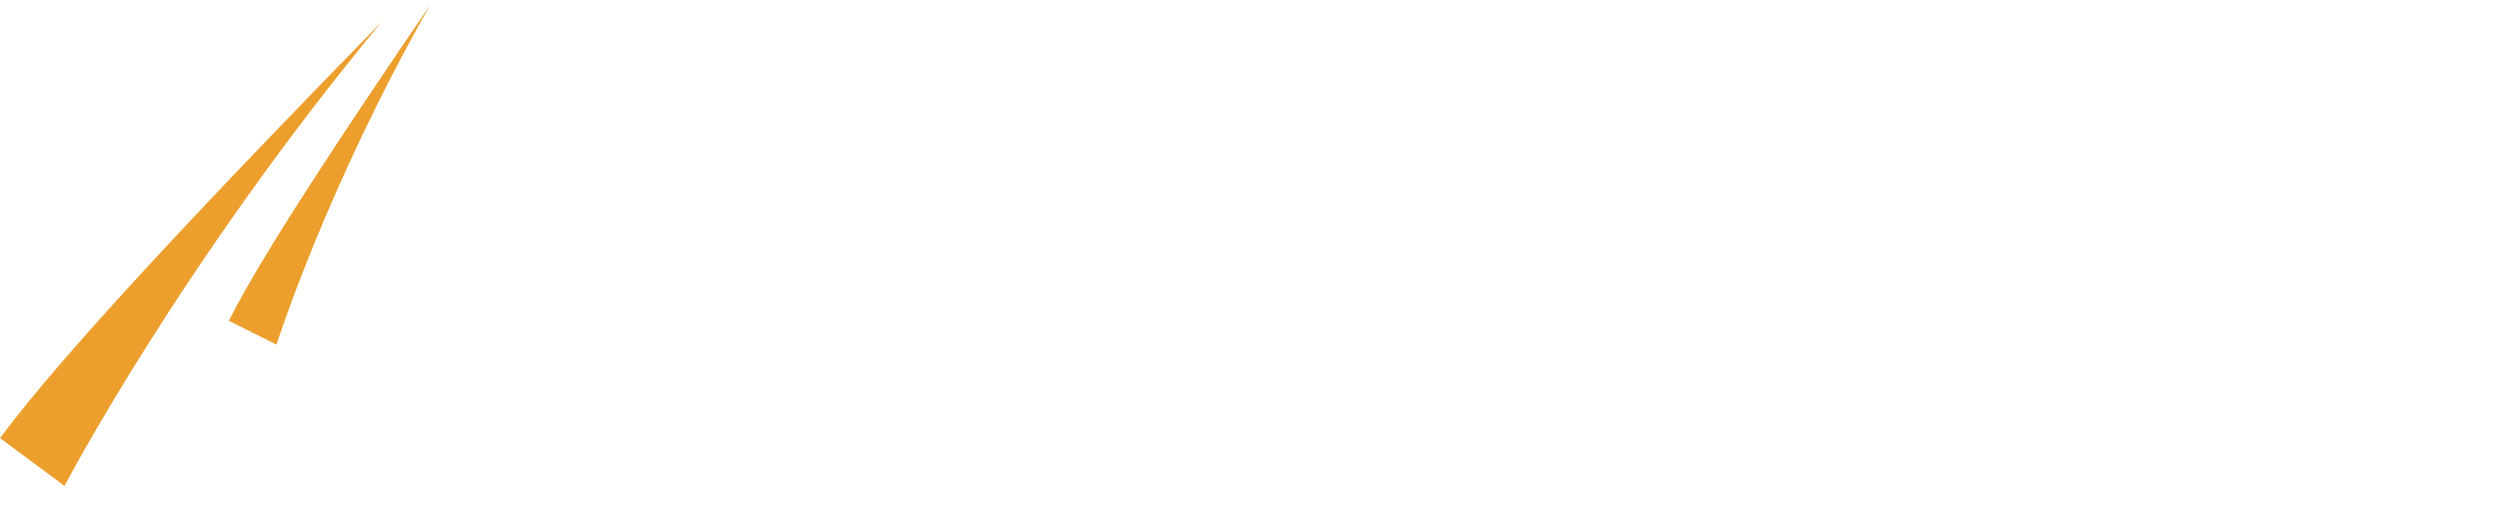
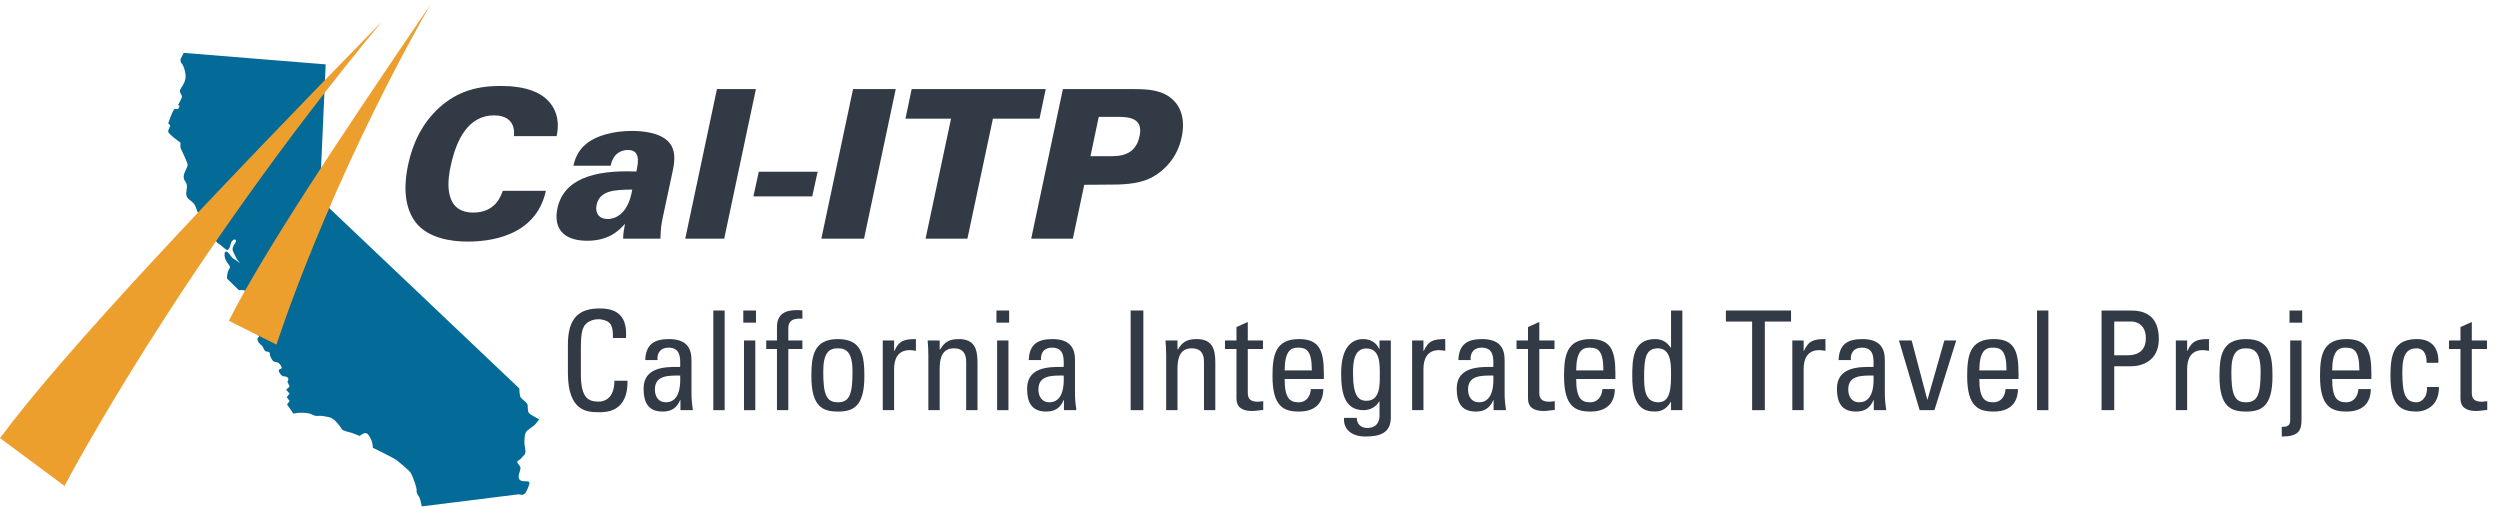
<svg xmlns="http://www.w3.org/2000/svg" width="548" height="111" viewBox="0 0 548 111" fill="none">
-   <path fill-rule="evenodd" clip-rule="evenodd" d="M40.28 11.592L71.391 14.11L70.066 43.613L113.833 85.145C113.833 85.145 113.833 86.754 114.181 87.17C114.532 87.587 115.372 88.147 115.576 88.563C115.791 88.979 115.576 90.104 115.924 90.521C116.275 90.937 118.19 91.913 118.19 91.913C118.19 91.913 117.534 92.824 117.183 93.172C116.835 93.523 115.508 94.219 115.228 94.847C114.948 95.478 114.88 97.085 115.014 97.715C115.15 98.344 115.296 99.322 115.014 99.602C114.734 99.885 114.171 100.581 113.891 100.793C113.611 101.008 113.331 101.008 113.397 101.356C113.465 101.704 114.095 102.12 114.095 102.615C114.095 103.109 113.679 103.805 113.679 104.433C113.679 105.064 114.027 105.412 114.655 105.48C115.286 105.548 116.197 105.344 116.05 105.975C115.914 106.603 115.354 108.076 114.86 108.346C114.365 108.626 113.737 108.346 113.737 108.346L92.443 111C92.443 111 92.163 109.335 91.815 108.841C91.464 108.346 91.252 107.93 91.32 107.446C91.388 106.951 90.556 104.648 90.129 103.815C89.703 102.983 87.475 101.366 87.049 100.947C86.633 100.531 81.734 98.152 81.734 98.152C81.734 98.152 81.666 97.105 81.454 96.611C81.239 96.116 80.755 94.935 80.127 94.935C79.496 94.935 78.868 95.566 78.868 95.566C78.868 95.566 77.473 95.004 77.047 94.867C76.62 94.734 75.16 94.451 74.945 94.103C74.733 93.755 73.474 91.731 72.147 91.449C70.82 91.169 70.19 91.101 69.698 91.169C69.203 91.237 68.719 91.033 68.156 90.753C67.596 90.473 65.707 90.405 65.011 90.538C64.314 90.674 64.314 90.674 64.314 90.674L62.919 88.651L63.482 87.887L62.851 87.044L63.482 86.28L62.718 85.437L63.482 84.739L62.987 83.616C62.987 83.616 63.267 83.336 63.199 82.985C63.131 82.637 62.435 82.425 62.155 82.493C61.875 82.559 61.176 81.794 61.108 81.3C61.04 80.808 61.671 80.952 61.739 80.672C61.807 80.392 61.244 79.549 60.76 79.413C60.265 79.277 59.995 79.549 59.433 78.502C58.873 77.458 59.365 77.178 58.737 77.11C58.106 77.042 58.04 76.974 57.69 76.199C57.342 75.435 56.779 75.503 56.499 74.66C56.219 73.818 57.062 73.961 56.713 73.613C56.363 73.265 55.24 72.142 54.824 71.792C54.408 71.444 53.353 70.253 53.353 70.253L53.139 67.039C53.139 67.039 53.633 67.319 54.049 66.757C54.466 66.197 54.466 66.197 54.466 66.197C54.466 66.197 55.028 65.982 54.814 65.43C54.602 64.88 53.971 64.385 53.971 64.385C53.971 64.385 54.186 64.171 53.903 63.823C53.623 63.474 52.364 63.611 52.364 63.611L49.846 61.151C49.846 61.151 49.632 61.161 49.846 60.008C50.058 58.855 50.611 58.712 50.341 58.295C50.069 57.879 49.43 57.17 49.294 56.474C49.158 55.778 49.158 55.079 49.642 55.147C50.137 55.215 50.689 56.474 51.249 56.754C51.812 57.036 51.668 57.036 52.374 57.521C53.071 58.013 52.16 57.385 51.675 56.328C51.184 55.283 50.833 54.857 51.047 54.226C51.259 53.598 51.542 53.383 51.675 53.035C51.812 52.687 51.61 52.271 51.115 52.619C50.621 52.967 50.621 53.318 50.485 53.81C50.351 54.304 50.137 54.789 49.788 54.789C49.44 54.789 48.462 53.666 47.967 53.462C47.473 53.25 47.124 52.339 46.708 52.339C46.292 52.339 45.798 52.203 45.798 52.203L46.565 50.876C46.565 50.876 46.07 49.965 45.798 49.685C45.517 49.405 45.169 49.191 45.101 48.563C45.033 47.932 45.033 47.584 45.033 47.584C45.033 47.584 43.641 47.236 43.282 46.393C42.924 45.55 42.934 45.134 42.372 44.506C41.809 43.875 41.181 43.742 40.898 42.967C40.618 42.2 41.181 41.01 40.898 40.313C40.618 39.614 40.202 39.471 40.27 38.56C40.338 37.649 41.249 36.605 41.113 35.974C40.977 35.346 39.64 32.614 39.574 32.412C39.506 32.208 39.574 31.287 39.574 31.287C39.574 31.287 36.862 29.352 36.862 28.858C36.862 28.363 37.142 28.093 37.278 27.733C37.414 27.384 36.862 27.036 36.862 27.036C36.862 27.036 37.841 24.238 38.189 23.959C38.537 23.678 38.953 24.17 39.165 23.678C39.38 23.184 39.38 23.184 39.38 23.184L39.032 23.048C39.032 23.048 39.728 21.721 39.872 21.294C40.018 20.868 39.243 20.318 39.455 19.756C39.67 19.193 40.434 18.429 40.646 17.238C40.861 16.047 40.154 14.158 39.804 13.878C39.455 13.598 39.592 12.899 39.592 12.899L40.28 11.592Z" fill="#FFFFFE" />
+   <path fill-rule="evenodd" clip-rule="evenodd" d="M40.28 11.592L71.391 14.11L70.066 43.613L113.833 85.145C113.833 85.145 113.833 86.754 114.181 87.17C114.532 87.587 115.372 88.147 115.576 88.563C115.791 88.979 115.576 90.104 115.924 90.521C116.275 90.937 118.19 91.913 118.19 91.913C118.19 91.913 117.534 92.824 117.183 93.172C116.835 93.523 115.508 94.219 115.228 94.847C114.948 95.478 114.88 97.085 115.014 97.715C115.15 98.344 115.296 99.322 115.014 99.602C114.734 99.885 114.171 100.581 113.891 100.793C113.611 101.008 113.331 101.008 113.397 101.356C113.465 101.704 114.095 102.12 114.095 102.615C114.095 103.109 113.679 103.805 113.679 104.433C113.679 105.064 114.027 105.412 114.655 105.48C115.286 105.548 116.197 105.344 116.05 105.975C115.914 106.603 115.354 108.076 114.86 108.346C114.365 108.626 113.737 108.346 113.737 108.346L92.443 111C92.443 111 92.163 109.335 91.815 108.841C91.464 108.346 91.252 107.93 91.32 107.446C91.388 106.951 90.556 104.648 90.129 103.815C89.703 102.983 87.475 101.366 87.049 100.947C86.633 100.531 81.734 98.152 81.734 98.152C81.734 98.152 81.666 97.105 81.454 96.611C81.239 96.116 80.755 94.935 80.127 94.935C79.496 94.935 78.868 95.566 78.868 95.566C78.868 95.566 77.473 95.004 77.047 94.867C76.62 94.734 75.16 94.451 74.945 94.103C74.733 93.755 73.474 91.731 72.147 91.449C70.82 91.169 70.19 91.101 69.698 91.169C69.203 91.237 68.719 91.033 68.156 90.753C67.596 90.473 65.707 90.405 65.011 90.538C64.314 90.674 64.314 90.674 64.314 90.674L62.919 88.651L63.482 87.887L62.851 87.044L63.482 86.28L62.718 85.437L63.482 84.739L62.987 83.616C62.987 83.616 63.267 83.336 63.199 82.985C63.131 82.637 62.435 82.425 62.155 82.493C61.875 82.559 61.176 81.794 61.108 81.3C61.04 80.808 61.671 80.952 61.739 80.672C61.807 80.392 61.244 79.549 60.76 79.413C60.265 79.277 59.995 79.549 59.433 78.502C58.873 77.458 59.365 77.178 58.737 77.11C58.106 77.042 58.04 76.974 57.69 76.199C57.342 75.435 56.779 75.503 56.499 74.66C56.219 73.818 57.062 73.961 56.713 73.613C56.363 73.265 55.24 72.142 54.824 71.792C54.408 71.444 53.353 70.253 53.353 70.253L53.139 67.039C53.139 67.039 53.633 67.319 54.049 66.757C54.466 66.197 54.466 66.197 54.466 66.197C54.466 66.197 55.028 65.982 54.814 65.43C54.602 64.88 53.971 64.385 53.971 64.385C53.971 64.385 54.186 64.171 53.903 63.823C53.623 63.474 52.364 63.611 52.364 63.611L49.846 61.151C49.846 61.151 49.632 61.161 49.846 60.008C50.058 58.855 50.611 58.712 50.341 58.295C50.069 57.879 49.43 57.17 49.294 56.474C49.158 55.778 49.158 55.079 49.642 55.147C50.137 55.215 50.689 56.474 51.249 56.754C51.812 57.036 51.668 57.036 52.374 57.521C53.071 58.013 52.16 57.385 51.675 56.328C51.184 55.283 50.833 54.857 51.047 54.226C51.259 53.598 51.542 53.383 51.675 53.035C51.812 52.687 51.61 52.271 51.115 52.619C50.621 52.967 50.621 53.318 50.485 53.81C50.351 54.304 50.137 54.789 49.788 54.789C49.44 54.789 48.462 53.666 47.967 53.462C47.473 53.25 47.124 52.339 46.708 52.339C46.292 52.339 45.798 52.203 45.798 52.203L46.565 50.876C46.565 50.876 46.07 49.965 45.798 49.685C45.517 49.405 45.169 49.191 45.101 48.563C45.033 47.932 45.033 47.584 45.033 47.584C45.033 47.584 43.641 47.236 43.282 46.393C42.924 45.55 42.934 45.134 42.372 44.506C41.809 43.875 41.181 43.742 40.898 42.967C40.618 42.2 41.181 41.01 40.898 40.313C40.618 39.614 40.202 39.471 40.27 38.56C40.338 37.649 41.249 36.605 41.113 35.974C40.977 35.346 39.64 32.614 39.574 32.412C39.506 32.208 39.574 31.287 39.574 31.287C39.574 31.287 36.862 29.352 36.862 28.858C36.862 28.363 37.142 28.093 37.278 27.733C37.414 27.384 36.862 27.036 36.862 27.036C36.862 27.036 37.841 24.238 38.189 23.959C38.537 23.678 38.953 24.17 39.165 23.678C39.38 23.184 39.38 23.184 39.38 23.184L39.032 23.048C39.032 23.048 39.728 21.721 39.872 21.294C40.018 20.868 39.243 20.318 39.455 19.756C39.67 19.193 40.434 18.429 40.646 17.238C40.861 16.047 40.154 14.158 39.804 13.878C39.455 13.598 39.592 12.899 39.592 12.899L40.28 11.592Z" fill="#046b99" />
  <path fill-rule="evenodd" clip-rule="evenodd" d="M83.692 4.75C47.48 41.796 14.339 76.716 0 96.027C11.567 104.627 14.14 106.522 14.14 106.522C14.14 106.522 39.4 58.161 83.692 4.75Z" fill="#ED9F2E" />
  <path fill-rule="evenodd" clip-rule="evenodd" d="M94.325 1.062C74.935 29.43 57.309 56.057 50.169 70.318C58.714 74.604 60.614 75.545 60.614 75.545C60.614 75.545 71.544 41.047 94.325 1.062Z" fill="#ED9F2E" />
-   <path fill-rule="evenodd" clip-rule="evenodd" d="M112.66 29.834C112.978 26.519 110.889 25.29 108.301 25.29C102.804 25.29 100.079 30.333 98.808 36.33C98.351 38.328 96.671 46.595 103.712 46.595C108.528 46.595 109.754 43.096 110.208 41.824H119.655C117.43 52.092 106.802 52.955 102.531 52.955C99.353 52.955 93.856 52.41 90.995 48.593C88.222 44.778 88.724 39.554 89.451 36.146C90.404 31.65 92.403 27.155 96.217 23.656C100.397 19.841 104.938 18.842 109.708 18.842C115.024 18.842 118.793 20.114 120.793 22.838C122.837 25.654 122.246 28.608 122.017 29.834H112.66Z" fill="#FFFFFE" />
-   <path fill-rule="evenodd" clip-rule="evenodd" d="M130.773 44.915C130.41 46.595 131.182 48.002 133.228 48.002C134.136 48.002 135.816 47.639 137.042 45.823C138.041 44.37 138.45 42.505 138.586 41.554C134.953 41.6 131.457 41.643 130.773 44.915ZM136.588 52.319C136.588 51.499 136.724 50.5 136.997 49.047C135.634 50.593 133.407 52.773 128.73 52.773C123.144 52.773 121.326 49.728 122.188 45.687C123.505 39.463 129.774 37.193 139.494 37.601C140.039 35.147 140.221 32.879 137.632 32.879C136.043 32.879 134.363 33.739 133.863 36.33H125.685C125.96 35.285 126.368 33.33 128.457 31.559C130.637 29.743 134.406 28.698 138.541 28.698C140.587 28.698 144.855 28.971 146.762 31.332C147.943 32.74 148.034 34.877 147.489 37.329L145.218 47.957C144.9 49.594 144.855 50.046 144.764 52.319H136.588Z" fill="#FFFFFE" />
-   <path fill-rule="evenodd" clip-rule="evenodd" d="M157.156 19.523H165.695L158.745 52.319H150.206L157.156 19.523Z" fill="#FFFFFE" />
-   <path fill-rule="evenodd" clip-rule="evenodd" d="M179.225 37.646L178.044 43.052H165.145L166.326 37.646H179.225Z" fill="#FFFFFE" />
-   <path fill-rule="evenodd" clip-rule="evenodd" d="M186.99 19.523H196.346L189.396 52.319H180.039L186.99 19.523Z" fill="#FFFFFE" />
-   <path fill-rule="evenodd" clip-rule="evenodd" d="M208.468 26.017H198.476L199.838 19.523H229.225L227.863 26.017H217.646L212.058 52.319H202.883L208.468 26.017Z" fill="#FFFFFE" />
-   <path fill-rule="evenodd" clip-rule="evenodd" d="M239.028 34.241H243.072C245.295 34.241 248.885 34.241 249.795 29.834C250.656 25.838 247.477 25.611 244.843 25.611H240.847L239.028 34.241ZM232.989 19.523H248.067C250.613 19.523 253.928 19.523 256.289 21.204C258.696 22.884 259.922 25.838 259.016 30.106C257.79 35.876 253.564 38.373 252.157 39.054C249.296 40.462 245.343 40.462 243.572 40.462L237.666 40.508L235.169 52.319H226.039L232.989 19.523Z" fill="#FFFFFE" />
-   <path fill-rule="evenodd" clip-rule="evenodd" d="M134.348 74.085C134.378 72.843 134.287 71.605 133.712 70.908C133.137 70.212 131.835 69.97 131.26 69.97C128.962 69.97 128.054 71.36 127.963 71.665C127.872 71.905 127.327 72.45 127.327 76.201V82.041C127.327 87.397 129.083 88.033 131.232 88.033C132.077 88.033 134.651 87.73 134.681 83.464H137.554C137.675 90.361 132.804 90.361 131.381 90.361C128.659 90.361 124.484 90.182 124.484 81.708V75.538C124.484 69.365 127.206 67.609 131.505 67.609C135.829 67.609 137.494 69.849 137.221 74.085H134.348Z" fill="#FFFFFE" />
-   <path fill-rule="evenodd" clip-rule="evenodd" d="M143.553 85.371C143.553 86.852 144.28 88.184 145.945 88.184C147.456 88.184 149.333 87.246 149.091 82.314C146.732 82.344 143.553 82.132 143.553 85.371ZM149.151 87.7H149.091C148.334 89.456 147.156 90.212 145.249 90.212C142.012 90.212 141.073 88.124 141.073 85.187C141.073 80.558 145.612 80.346 149.091 80.439C149.151 78.411 149.181 76.201 146.52 76.201C144.855 76.201 143.977 77.321 144.128 78.926H141.437C141.558 75.507 143.372 74.327 146.608 74.327C150.544 74.327 151.573 76.352 151.573 78.926V86.277C151.573 87.488 151.694 88.729 151.873 89.907H149.151V87.7Z" fill="#FFFFFE" />
-   <path fill-rule="evenodd" clip-rule="evenodd" d="M156.361 89.907H158.841V68.063H156.361V89.907Z" fill="#FFFFFE" />
-   <path fill-rule="evenodd" clip-rule="evenodd" d="M163.082 89.91H165.562V74.63H163.082V89.91ZM162.93 70.725H165.713V68.063H162.93V70.725Z" fill="#FFFFFE" />
-   <path fill-rule="evenodd" clip-rule="evenodd" d="M170.314 74.629V71.665C170.314 68.577 172.494 67.972 174.701 67.972C175.216 67.972 175.519 68.002 175.882 68.063V69.849C173.251 69.667 172.797 70.785 172.797 72.028V74.629H175.882V76.506H172.797V89.907H170.314V76.506H167.956V74.629H170.314Z" fill="#FFFFFE" />
-   <path fill-rule="evenodd" clip-rule="evenodd" d="M186.868 81.436C186.868 77.261 185.569 76.352 183.662 76.352C181.757 76.352 180.456 77.261 180.456 81.436C180.456 86.398 181.091 88.184 183.662 88.184C186.233 88.184 186.868 86.398 186.868 81.436ZM177.855 82.495C177.855 78.017 178.367 74.327 183.662 74.327C188.957 74.327 189.472 78.017 189.472 82.495C189.472 89.243 186.901 90.212 183.662 90.212C180.425 90.212 177.855 89.243 177.855 82.495Z" fill="#FFFFFE" />
-   <path fill-rule="evenodd" clip-rule="evenodd" d="M195.986 76.928H196.046C197.075 74.599 198.344 74.327 200.766 74.327V76.897C200.554 76.87 200.312 76.837 200.1 76.806C199.888 76.776 199.676 76.746 199.434 76.746C196.682 76.746 195.986 78.835 195.986 80.891V89.907H193.503V74.629H195.986V76.928Z" fill="#FFFFFE" />
-   <path fill-rule="evenodd" clip-rule="evenodd" d="M211.785 89.907V79.319C211.785 77.684 211.21 76.352 209.091 76.352C206.369 76.352 205.976 78.774 205.976 80.863V89.907H203.493V77.805C203.493 76.746 203.433 75.689 203.344 74.629H205.976V76.595H206.097C207.065 74.872 208.213 74.327 210.181 74.327C213.448 74.327 214.265 76.294 214.265 79.319V89.907H211.785Z" fill="#FFFFFE" />
-   <path fill-rule="evenodd" clip-rule="evenodd" d="M218.569 89.91H221.051V74.63H218.569V89.91ZM218.42 70.725H221.203V68.063H218.42V70.725Z" fill="#FFFFFE" />
-   <path fill-rule="evenodd" clip-rule="evenodd" d="M227.621 85.371C227.621 86.852 228.347 88.184 230.01 88.184C231.523 88.184 233.4 87.246 233.158 82.314C230.797 82.344 227.621 82.132 227.621 85.371ZM233.219 87.7H233.158C232.401 89.456 231.221 90.212 229.313 90.212C226.077 90.212 225.141 88.124 225.141 85.187C225.141 80.558 229.679 80.346 233.158 80.439C233.219 78.411 233.249 76.201 230.585 76.201C228.922 76.201 228.044 77.321 228.196 78.926H225.502C225.625 75.507 227.439 74.327 230.678 74.327C234.611 74.327 235.638 76.352 235.638 78.926V86.277C235.638 87.488 235.759 88.729 235.941 89.907H233.219V87.7Z" fill="#FFFFFE" />
-   <path fill-rule="evenodd" clip-rule="evenodd" d="M247.84 89.907H250.623V68.063H247.84V89.907Z" fill="#FFFFFE" />
-   <path fill-rule="evenodd" clip-rule="evenodd" d="M263.913 89.907V79.319C263.913 77.684 263.34 76.352 261.221 76.352C258.499 76.352 258.105 78.774 258.105 80.863V89.907H255.623V77.805C255.623 76.746 255.565 75.689 255.474 74.629H258.105V76.595H258.224C259.193 74.872 260.343 74.327 262.311 74.327C265.58 74.327 266.395 76.294 266.395 79.319V89.907H263.913Z" fill="#FFFFFE" />
-   <path fill-rule="evenodd" clip-rule="evenodd" d="M271.034 74.629V71.693L273.514 70.575V74.629H276.842V76.506H273.514V85.856C273.514 86.822 273.514 88.063 275.782 88.063C275.966 88.063 276.357 88.002 276.902 87.942V89.849C276.087 89.907 275.267 90.089 274.453 90.089C272.094 90.089 271.034 89.12 271.034 87.367V76.506H268.522V74.629H271.034Z" fill="#FFFFFE" />
-   <path fill-rule="evenodd" clip-rule="evenodd" d="M287.556 81.194C287.556 76.746 286.317 76.201 284.503 76.201C282.926 76.201 281.627 76.958 281.597 81.194H287.556ZM281.597 83.07C281.597 87.336 282.745 88.184 284.682 88.184C286.377 88.184 287.253 86.822 287.344 85.28H290.068C290.038 88.668 287.952 90.212 284.743 90.212C281.506 90.212 278.933 89.243 278.933 82.495C278.933 78.017 279.45 74.327 284.743 74.327C289.102 74.327 290.189 76.716 290.189 81.769V83.07H281.597Z" fill="#FFFFFE" />
-   <path fill-rule="evenodd" clip-rule="evenodd" d="M299.486 76.385C296.673 76.385 296.582 79.773 296.582 81.799C296.582 86.701 297.702 87.851 299.546 87.851C302.543 87.851 302.452 84.312 302.452 82.192C302.452 79.922 302.601 76.385 299.486 76.385ZM302.389 74.629H304.872V91.451C304.872 94.869 302.601 95.687 299.243 95.687C296.7 95.687 294.402 94.418 294.614 91.602H297.399C297.43 93.025 298.368 93.812 299.73 93.812C301.453 93.812 302.389 92.753 302.389 91.178V88.002H302.301C301.665 89.213 300.273 89.907 298.941 89.907C294.798 89.907 293.978 86.337 293.978 81.799C293.978 74.781 297.52 74.327 298.762 74.327C300.366 74.327 301.635 75.023 302.331 76.506H302.389V74.629Z" fill="#FFFFFE" />
-   <path fill-rule="evenodd" clip-rule="evenodd" d="M312.021 76.928H312.082C313.108 74.599 314.38 74.327 316.802 74.327V76.897C316.59 76.87 316.347 76.837 316.136 76.806C315.924 76.776 315.712 76.746 315.47 76.746C312.717 76.746 312.021 78.835 312.021 80.891V89.907H309.539V74.629H312.021V76.928Z" fill="#FFFFFE" />
-   <path fill-rule="evenodd" clip-rule="evenodd" d="M321.797 85.371C321.797 86.852 322.523 88.184 324.188 88.184C325.702 88.184 327.576 87.246 327.334 82.314C324.973 82.344 321.797 82.132 321.797 85.371ZM327.392 87.7H327.334C326.577 89.456 325.397 90.212 323.492 90.212C320.253 90.212 319.314 88.124 319.314 85.187C319.314 80.558 323.853 80.346 327.334 80.439C327.392 78.411 327.425 76.201 324.761 76.201C323.096 76.201 322.22 77.321 322.372 78.926H319.68C319.801 75.507 321.615 74.327 324.854 74.327C328.785 74.327 329.814 76.352 329.814 78.926V86.277C329.814 87.488 329.935 88.729 330.119 89.907H327.392V87.7Z" fill="#FFFFFE" />
-   <path fill-rule="evenodd" clip-rule="evenodd" d="M334.937 74.629V71.693L337.417 70.575V74.629H340.745V76.506H337.417V85.856C337.417 86.822 337.417 88.063 339.688 88.063C339.869 88.063 340.26 88.002 340.805 87.942V89.849C339.99 89.907 339.171 90.089 338.356 90.089C335.997 90.089 334.937 89.12 334.937 87.367V76.506H332.425V74.629H334.937Z" fill="#FFFFFE" />
-   <path fill-rule="evenodd" clip-rule="evenodd" d="M351.461 81.194C351.461 76.746 350.22 76.201 348.406 76.201C346.832 76.201 345.53 76.958 345.5 81.194H351.461ZM345.5 83.07C345.5 87.336 346.648 88.184 348.585 88.184C350.281 88.184 351.156 86.822 351.249 85.28H353.974C353.941 88.668 351.855 90.212 348.646 90.212C345.409 90.212 342.839 89.243 342.839 82.495C342.839 78.017 343.353 74.327 348.646 74.327C353.003 74.327 354.093 76.716 354.093 81.769V83.07H345.5Z" fill="#FFFFFE" />
-   <path fill-rule="evenodd" clip-rule="evenodd" d="M363.422 76.353C360.758 76.353 360.394 78.472 360.394 82.556C360.394 84.857 360.394 88.184 363.51 88.184C366.292 88.184 366.292 84.736 366.292 81.648C366.292 79.622 366.174 76.353 363.422 76.353ZM366.292 68.063H368.775V89.907H366.292V88.094H366.234C365.387 89.516 364.327 90.213 362.723 90.213C360.273 90.213 357.791 89.244 357.791 82.526C357.791 78.714 357.912 74.327 362.844 74.327C364.297 74.327 365.356 74.963 366.202 76.174H366.292V68.063Z" fill="#FFFFFE" />
-   <path fill-rule="evenodd" clip-rule="evenodd" d="M392.599 68.063V70.485H386.85V89.907H384.065V70.485H378.318V68.063H392.599Z" fill="#FFFFFE" />
-   <path fill-rule="evenodd" clip-rule="evenodd" d="M395.359 76.928H395.42C396.449 74.599 397.718 74.327 400.14 74.327V76.897C399.928 76.87 399.686 76.837 399.474 76.806C399.262 76.776 399.05 76.746 398.808 76.746C396.056 76.746 395.359 78.835 395.359 80.891V89.907H392.877V74.629H395.359V76.928Z" fill="#FFFFFE" />
-   <path fill-rule="evenodd" clip-rule="evenodd" d="M405.137 85.371C405.137 86.852 405.864 88.184 407.529 88.184C409.043 88.184 410.917 87.246 410.675 82.314C408.316 82.344 405.137 82.132 405.137 85.371ZM410.735 87.7H410.675C409.918 89.456 408.74 90.212 406.833 90.212C403.596 90.212 402.655 88.124 402.655 85.187C402.655 80.558 407.193 80.346 410.675 80.439C410.735 78.411 410.766 76.201 408.104 76.201C406.437 76.201 405.561 77.321 405.713 78.926H403.021C403.142 75.507 404.958 74.327 408.195 74.327C412.125 74.327 413.157 76.352 413.157 78.926V86.277C413.157 87.488 413.276 88.729 413.46 89.907H410.735V87.7Z" fill="#FFFFFE" />
-   <path fill-rule="evenodd" clip-rule="evenodd" d="M416.25 74.63H419.035L422.453 87.579H422.514L426.202 74.63H428.808L424.025 89.907H420.788L416.25 74.63Z" fill="#FFFFFE" />
-   <path fill-rule="evenodd" clip-rule="evenodd" d="M439.827 81.194C439.827 76.746 438.589 76.201 436.772 76.201C435.198 76.201 433.896 76.958 433.869 81.194H439.827ZM433.869 83.07C433.869 87.336 435.017 88.184 436.951 88.184C438.647 88.184 439.525 86.822 439.615 85.28H442.338C442.307 88.668 440.221 90.212 437.015 90.212C433.775 90.212 431.205 89.243 431.205 82.495C431.205 78.017 431.719 74.327 437.015 74.327C441.371 74.327 442.461 76.716 442.461 81.769V83.07H433.869Z" fill="#FFFFFE" />
-   <path fill-rule="evenodd" clip-rule="evenodd" d="M446.523 89.907H449.005V68.063H446.523V89.907Z" fill="#FFFFFE" />
-   <path fill-rule="evenodd" clip-rule="evenodd" d="M463.44 77.867H466.495C467.646 77.867 470.368 77.564 470.368 74.145C470.368 70.818 467.888 70.485 467.285 70.485H463.44V77.867ZM460.658 89.907V68.063H467.131C470.067 68.063 473.213 69.153 473.213 74.297C473.213 79.259 469.341 80.288 467.101 80.288H463.44V89.907H460.658Z" fill="#FFFFFE" />
-   <path fill-rule="evenodd" clip-rule="evenodd" d="M479.424 76.928H479.487C480.514 74.599 481.785 74.327 484.207 74.327V76.897C483.995 76.87 483.751 76.837 483.539 76.806C483.327 76.776 483.115 76.746 482.873 76.746C480.12 76.746 479.424 78.835 479.424 80.891V89.907H476.944V74.629H479.424V76.928Z" fill="#FFFFFE" />
-   <path fill-rule="evenodd" clip-rule="evenodd" d="M495.527 81.436C495.527 77.261 494.225 76.352 492.318 76.352C490.416 76.352 489.111 77.261 489.111 81.436C489.111 86.398 489.747 88.184 492.318 88.184C494.891 88.184 495.527 86.398 495.527 81.436ZM486.51 82.495C486.51 78.017 487.025 74.327 492.318 74.327C497.616 74.327 498.128 78.017 498.128 82.495C498.128 89.243 495.557 90.212 492.318 90.212C489.081 90.212 486.51 89.243 486.51 82.495Z" fill="#FFFFFE" />
-   <path fill-rule="evenodd" clip-rule="evenodd" d="M501.859 70.725H504.641V68.063H501.859V70.725ZM502.01 74.63H504.492V92.027C504.492 94.446 503.794 95.687 500.166 95.687V93.57C501.223 93.57 502.01 93.419 502.01 92.148V74.63Z" fill="#FFFFFE" />
-   <path fill-rule="evenodd" clip-rule="evenodd" d="M517.172 81.194C517.172 76.746 515.933 76.201 514.117 76.201C512.542 76.201 511.241 76.958 511.213 81.194H517.172ZM511.213 83.07C511.213 87.336 512.361 88.184 514.296 88.184C515.991 88.184 516.869 86.822 516.96 85.28H519.684C519.652 88.668 517.565 90.212 514.359 90.212C511.122 90.212 508.549 89.243 508.549 82.495C508.549 78.017 509.064 74.327 514.359 74.327C518.713 74.327 519.805 76.716 519.805 81.769V83.07H511.213Z" fill="#FFFFFE" />
-   <path fill-rule="evenodd" clip-rule="evenodd" d="M531.915 79.531C531.975 77.018 530.736 76.352 529.798 76.352C527.891 76.352 526.589 77.261 526.589 81.436C526.589 86.398 527.225 88.184 529.798 88.184C530.371 88.184 532.096 87.579 532.005 84.826H534.609C534.697 89.12 531.493 90.212 529.798 90.212C526.561 90.212 523.988 89.243 523.988 82.495C523.988 78.017 524.503 74.327 529.798 74.327C532.853 74.327 534.639 76.113 534.485 79.531H531.915Z" fill="#FFFFFE" />
-   <path fill-rule="evenodd" clip-rule="evenodd" d="M539.336 74.629V71.693L541.819 70.575V74.629H545.146V76.506H541.819V85.856C541.819 86.822 541.819 88.063 544.087 88.063C544.268 88.063 544.659 88.002 545.204 87.942V89.849C544.389 89.907 543.572 90.089 542.757 90.089C540.396 90.089 539.336 89.12 539.336 87.367V76.506H536.824V74.629H539.336Z" fill="#FFFFFE" />
+   <path fill-rule="evenodd" clip-rule="evenodd" d="M112.66 29.834C112.978 26.519 110.889 25.29 108.301 25.29C102.804 25.29 100.079 30.333 98.808 36.33C98.351 38.328 96.671 46.595 103.712 46.595C108.528 46.595 109.754 43.096 110.208 41.824H119.655C117.43 52.092 106.802 52.955 102.531 52.955C99.353 52.955 93.856 52.41 90.995 48.593C88.222 44.778 88.724 39.554 89.451 36.146C90.404 31.65 92.403 27.155 96.217 23.656C100.397 19.841 104.938 18.842 109.708 18.842C115.024 18.842 118.793 20.114 120.793 22.838C122.837 25.654 122.246 28.608 122.017 29.834H112.66Z" fill="#323a45" />
+   <path fill-rule="evenodd" clip-rule="evenodd" d="M130.773 44.915C130.41 46.595 131.182 48.002 133.228 48.002C134.136 48.002 135.816 47.639 137.042 45.823C138.041 44.37 138.45 42.505 138.586 41.554C134.953 41.6 131.457 41.643 130.773 44.915ZM136.588 52.319C136.588 51.499 136.724 50.5 136.997 49.047C135.634 50.593 133.407 52.773 128.73 52.773C123.144 52.773 121.326 49.728 122.188 45.687C123.505 39.463 129.774 37.193 139.494 37.601C140.039 35.147 140.221 32.879 137.632 32.879C136.043 32.879 134.363 33.739 133.863 36.33H125.685C125.96 35.285 126.368 33.33 128.457 31.559C130.637 29.743 134.406 28.698 138.541 28.698C140.587 28.698 144.855 28.971 146.762 31.332C147.943 32.74 148.034 34.877 147.489 37.329L145.218 47.957C144.9 49.594 144.855 50.046 144.764 52.319H136.588Z" fill="#323a45" />
+   <path fill-rule="evenodd" clip-rule="evenodd" d="M157.156 19.523H165.695L158.745 52.319H150.206L157.156 19.523Z" fill="#323a45" />
+   <path fill-rule="evenodd" clip-rule="evenodd" d="M179.225 37.646L178.044 43.052H165.145L166.326 37.646H179.225Z" fill="#323a45" />
+   <path fill-rule="evenodd" clip-rule="evenodd" d="M186.99 19.523H196.346L189.396 52.319H180.039L186.99 19.523Z" fill="#323a45" />
+   <path fill-rule="evenodd" clip-rule="evenodd" d="M208.468 26.017H198.476L199.838 19.523H229.225L227.863 26.017H217.646L212.058 52.319H202.883L208.468 26.017Z" fill="#323a45" />
+   <path fill-rule="evenodd" clip-rule="evenodd" d="M239.028 34.241H243.072C245.295 34.241 248.885 34.241 249.795 29.834C250.656 25.838 247.477 25.611 244.843 25.611H240.847L239.028 34.241ZM232.989 19.523H248.067C250.613 19.523 253.928 19.523 256.289 21.204C258.696 22.884 259.922 25.838 259.016 30.106C257.79 35.876 253.564 38.373 252.157 39.054C249.296 40.462 245.343 40.462 243.572 40.462L237.666 40.508L235.169 52.319H226.039L232.989 19.523Z" fill="#323a45" />
+   <path fill-rule="evenodd" clip-rule="evenodd" d="M134.348 74.085C134.378 72.843 134.287 71.605 133.712 70.908C133.137 70.212 131.835 69.97 131.26 69.97C128.962 69.97 128.054 71.36 127.963 71.665C127.872 71.905 127.327 72.45 127.327 76.201V82.041C127.327 87.397 129.083 88.033 131.232 88.033C132.077 88.033 134.651 87.73 134.681 83.464H137.554C137.675 90.361 132.804 90.361 131.381 90.361C128.659 90.361 124.484 90.182 124.484 81.708V75.538C124.484 69.365 127.206 67.609 131.505 67.609C135.829 67.609 137.494 69.849 137.221 74.085H134.348Z" fill="#323a45" />
+   <path fill-rule="evenodd" clip-rule="evenodd" d="M143.553 85.371C143.553 86.852 144.28 88.184 145.945 88.184C147.456 88.184 149.333 87.246 149.091 82.314C146.732 82.344 143.553 82.132 143.553 85.371ZM149.151 87.7H149.091C148.334 89.456 147.156 90.212 145.249 90.212C142.012 90.212 141.073 88.124 141.073 85.187C141.073 80.558 145.612 80.346 149.091 80.439C149.151 78.411 149.181 76.201 146.52 76.201C144.855 76.201 143.977 77.321 144.128 78.926H141.437C141.558 75.507 143.372 74.327 146.608 74.327C150.544 74.327 151.573 76.352 151.573 78.926V86.277C151.573 87.488 151.694 88.729 151.873 89.907H149.151V87.7Z" fill="#323a45" />
+   <path fill-rule="evenodd" clip-rule="evenodd" d="M156.361 89.907H158.841V68.063H156.361V89.907Z" fill="#323a45" />
+   <path fill-rule="evenodd" clip-rule="evenodd" d="M163.082 89.91H165.562V74.63H163.082V89.91ZM162.93 70.725H165.713V68.063H162.93V70.725Z" fill="#323a45" />
+   <path fill-rule="evenodd" clip-rule="evenodd" d="M170.314 74.629V71.665C170.314 68.577 172.494 67.972 174.701 67.972C175.216 67.972 175.519 68.002 175.882 68.063V69.849C173.251 69.667 172.797 70.785 172.797 72.028V74.629H175.882V76.506H172.797V89.907H170.314V76.506H167.956V74.629H170.314Z" fill="#323a45" />
+   <path fill-rule="evenodd" clip-rule="evenodd" d="M186.868 81.436C186.868 77.261 185.569 76.352 183.662 76.352C181.757 76.352 180.456 77.261 180.456 81.436C180.456 86.398 181.091 88.184 183.662 88.184C186.233 88.184 186.868 86.398 186.868 81.436ZM177.855 82.495C177.855 78.017 178.367 74.327 183.662 74.327C188.957 74.327 189.472 78.017 189.472 82.495C189.472 89.243 186.901 90.212 183.662 90.212C180.425 90.212 177.855 89.243 177.855 82.495Z" fill="#323a45" />
+   <path fill-rule="evenodd" clip-rule="evenodd" d="M195.986 76.928H196.046C197.075 74.599 198.344 74.327 200.766 74.327V76.897C200.554 76.87 200.312 76.837 200.1 76.806C199.888 76.776 199.676 76.746 199.434 76.746C196.682 76.746 195.986 78.835 195.986 80.891V89.907H193.503V74.629H195.986V76.928Z" fill="#323a45" />
+   <path fill-rule="evenodd" clip-rule="evenodd" d="M211.785 89.907V79.319C211.785 77.684 211.21 76.352 209.091 76.352C206.369 76.352 205.976 78.774 205.976 80.863V89.907H203.493V77.805C203.493 76.746 203.433 75.689 203.344 74.629H205.976V76.595H206.097C207.065 74.872 208.213 74.327 210.181 74.327C213.448 74.327 214.265 76.294 214.265 79.319V89.907H211.785Z" fill="#323a45" />
+   <path fill-rule="evenodd" clip-rule="evenodd" d="M218.569 89.91H221.051V74.63H218.569V89.91ZM218.42 70.725H221.203V68.063H218.42V70.725Z" fill="#323a45" />
+   <path fill-rule="evenodd" clip-rule="evenodd" d="M227.621 85.371C227.621 86.852 228.347 88.184 230.01 88.184C231.523 88.184 233.4 87.246 233.158 82.314C230.797 82.344 227.621 82.132 227.621 85.371ZM233.219 87.7H233.158C232.401 89.456 231.221 90.212 229.313 90.212C226.077 90.212 225.141 88.124 225.141 85.187C225.141 80.558 229.679 80.346 233.158 80.439C233.219 78.411 233.249 76.201 230.585 76.201C228.922 76.201 228.044 77.321 228.196 78.926H225.502C225.625 75.507 227.439 74.327 230.678 74.327C234.611 74.327 235.638 76.352 235.638 78.926V86.277C235.638 87.488 235.759 88.729 235.941 89.907H233.219V87.7Z" fill="#323a45" />
+   <path fill-rule="evenodd" clip-rule="evenodd" d="M247.84 89.907H250.623V68.063H247.84V89.907Z" fill="#323a45" />
+   <path fill-rule="evenodd" clip-rule="evenodd" d="M263.913 89.907V79.319C263.913 77.684 263.34 76.352 261.221 76.352C258.499 76.352 258.105 78.774 258.105 80.863V89.907H255.623V77.805C255.623 76.746 255.565 75.689 255.474 74.629H258.105V76.595H258.224C259.193 74.872 260.343 74.327 262.311 74.327C265.58 74.327 266.395 76.294 266.395 79.319V89.907H263.913Z" fill="#323a45" />
+   <path fill-rule="evenodd" clip-rule="evenodd" d="M271.034 74.629V71.693L273.514 70.575V74.629H276.842V76.506H273.514V85.856C273.514 86.822 273.514 88.063 275.782 88.063C275.966 88.063 276.357 88.002 276.902 87.942V89.849C276.087 89.907 275.267 90.089 274.453 90.089C272.094 90.089 271.034 89.12 271.034 87.367V76.506H268.522V74.629H271.034Z" fill="#323a45" />
+   <path fill-rule="evenodd" clip-rule="evenodd" d="M287.556 81.194C287.556 76.746 286.317 76.201 284.503 76.201C282.926 76.201 281.627 76.958 281.597 81.194H287.556ZM281.597 83.07C281.597 87.336 282.745 88.184 284.682 88.184C286.377 88.184 287.253 86.822 287.344 85.28H290.068C290.038 88.668 287.952 90.212 284.743 90.212C281.506 90.212 278.933 89.243 278.933 82.495C278.933 78.017 279.45 74.327 284.743 74.327C289.102 74.327 290.189 76.716 290.189 81.769V83.07H281.597Z" fill="#323a45" />
+   <path fill-rule="evenodd" clip-rule="evenodd" d="M299.486 76.385C296.673 76.385 296.582 79.773 296.582 81.799C296.582 86.701 297.702 87.851 299.546 87.851C302.543 87.851 302.452 84.312 302.452 82.192C302.452 79.922 302.601 76.385 299.486 76.385ZM302.389 74.629H304.872V91.451C304.872 94.869 302.601 95.687 299.243 95.687C296.7 95.687 294.402 94.418 294.614 91.602H297.399C297.43 93.025 298.368 93.812 299.73 93.812C301.453 93.812 302.389 92.753 302.389 91.178V88.002H302.301C301.665 89.213 300.273 89.907 298.941 89.907C294.798 89.907 293.978 86.337 293.978 81.799C293.978 74.781 297.52 74.327 298.762 74.327C300.366 74.327 301.635 75.023 302.331 76.506H302.389V74.629Z" fill="#323a45" />
+   <path fill-rule="evenodd" clip-rule="evenodd" d="M312.021 76.928H312.082C313.108 74.599 314.38 74.327 316.802 74.327V76.897C316.59 76.87 316.347 76.837 316.136 76.806C315.924 76.776 315.712 76.746 315.47 76.746C312.717 76.746 312.021 78.835 312.021 80.891V89.907H309.539V74.629H312.021V76.928Z" fill="#323a45" />
+   <path fill-rule="evenodd" clip-rule="evenodd" d="M321.797 85.371C321.797 86.852 322.523 88.184 324.188 88.184C325.702 88.184 327.576 87.246 327.334 82.314C324.973 82.344 321.797 82.132 321.797 85.371ZM327.392 87.7H327.334C326.577 89.456 325.397 90.212 323.492 90.212C320.253 90.212 319.314 88.124 319.314 85.187C319.314 80.558 323.853 80.346 327.334 80.439C327.392 78.411 327.425 76.201 324.761 76.201C323.096 76.201 322.22 77.321 322.372 78.926H319.68C319.801 75.507 321.615 74.327 324.854 74.327C328.785 74.327 329.814 76.352 329.814 78.926V86.277C329.814 87.488 329.935 88.729 330.119 89.907H327.392V87.7Z" fill="#323a45" />
+   <path fill-rule="evenodd" clip-rule="evenodd" d="M334.937 74.629V71.693L337.417 70.575V74.629H340.745V76.506H337.417V85.856C337.417 86.822 337.417 88.063 339.688 88.063C339.869 88.063 340.26 88.002 340.805 87.942V89.849C339.99 89.907 339.171 90.089 338.356 90.089C335.997 90.089 334.937 89.12 334.937 87.367V76.506H332.425V74.629H334.937Z" fill="#323a45" />
+   <path fill-rule="evenodd" clip-rule="evenodd" d="M351.461 81.194C351.461 76.746 350.22 76.201 348.406 76.201C346.832 76.201 345.53 76.958 345.5 81.194H351.461ZM345.5 83.07C345.5 87.336 346.648 88.184 348.585 88.184C350.281 88.184 351.156 86.822 351.249 85.28H353.974C353.941 88.668 351.855 90.212 348.646 90.212C345.409 90.212 342.839 89.243 342.839 82.495C342.839 78.017 343.353 74.327 348.646 74.327C353.003 74.327 354.093 76.716 354.093 81.769V83.07H345.5Z" fill="#323a45" />
+   <path fill-rule="evenodd" clip-rule="evenodd" d="M363.422 76.353C360.758 76.353 360.394 78.472 360.394 82.556C360.394 84.857 360.394 88.184 363.51 88.184C366.292 88.184 366.292 84.736 366.292 81.648C366.292 79.622 366.174 76.353 363.422 76.353ZM366.292 68.063H368.775V89.907H366.292V88.094H366.234C365.387 89.516 364.327 90.213 362.723 90.213C360.273 90.213 357.791 89.244 357.791 82.526C357.791 78.714 357.912 74.327 362.844 74.327C364.297 74.327 365.356 74.963 366.202 76.174H366.292V68.063Z" fill="#323a45" />
+   <path fill-rule="evenodd" clip-rule="evenodd" d="M392.599 68.063V70.485H386.85V89.907H384.065V70.485H378.318V68.063H392.599Z" fill="#323a45" />
+   <path fill-rule="evenodd" clip-rule="evenodd" d="M395.359 76.928H395.42C396.449 74.599 397.718 74.327 400.14 74.327V76.897C399.928 76.87 399.686 76.837 399.474 76.806C399.262 76.776 399.05 76.746 398.808 76.746C396.056 76.746 395.359 78.835 395.359 80.891V89.907H392.877V74.629H395.359V76.928Z" fill="#323a45" />
+   <path fill-rule="evenodd" clip-rule="evenodd" d="M405.137 85.371C405.137 86.852 405.864 88.184 407.529 88.184C409.043 88.184 410.917 87.246 410.675 82.314C408.316 82.344 405.137 82.132 405.137 85.371ZM410.735 87.7H410.675C409.918 89.456 408.74 90.212 406.833 90.212C403.596 90.212 402.655 88.124 402.655 85.187C402.655 80.558 407.193 80.346 410.675 80.439C410.735 78.411 410.766 76.201 408.104 76.201C406.437 76.201 405.561 77.321 405.713 78.926H403.021C403.142 75.507 404.958 74.327 408.195 74.327C412.125 74.327 413.157 76.352 413.157 78.926V86.277C413.157 87.488 413.276 88.729 413.46 89.907H410.735V87.7Z" fill="#323a45" />
+   <path fill-rule="evenodd" clip-rule="evenodd" d="M416.25 74.63H419.035L422.453 87.579H422.514L426.202 74.63H428.808L424.025 89.907H420.788L416.25 74.63Z" fill="#323a45" />
+   <path fill-rule="evenodd" clip-rule="evenodd" d="M439.827 81.194C439.827 76.746 438.589 76.201 436.772 76.201C435.198 76.201 433.896 76.958 433.869 81.194H439.827ZM433.869 83.07C433.869 87.336 435.017 88.184 436.951 88.184C438.647 88.184 439.525 86.822 439.615 85.28H442.338C442.307 88.668 440.221 90.212 437.015 90.212C433.775 90.212 431.205 89.243 431.205 82.495C431.205 78.017 431.719 74.327 437.015 74.327C441.371 74.327 442.461 76.716 442.461 81.769V83.07H433.869Z" fill="#323a45" />
+   <path fill-rule="evenodd" clip-rule="evenodd" d="M446.523 89.907H449.005V68.063H446.523V89.907Z" fill="#323a45" />
+   <path fill-rule="evenodd" clip-rule="evenodd" d="M463.44 77.867H466.495C467.646 77.867 470.368 77.564 470.368 74.145C470.368 70.818 467.888 70.485 467.285 70.485H463.44V77.867ZM460.658 89.907V68.063H467.131C470.067 68.063 473.213 69.153 473.213 74.297C473.213 79.259 469.341 80.288 467.101 80.288H463.44V89.907H460.658Z" fill="#323a45" />
+   <path fill-rule="evenodd" clip-rule="evenodd" d="M479.424 76.928H479.487C480.514 74.599 481.785 74.327 484.207 74.327V76.897C483.995 76.87 483.751 76.837 483.539 76.806C483.327 76.776 483.115 76.746 482.873 76.746C480.12 76.746 479.424 78.835 479.424 80.891V89.907H476.944V74.629H479.424V76.928Z" fill="#323a45" />
+   <path fill-rule="evenodd" clip-rule="evenodd" d="M495.527 81.436C495.527 77.261 494.225 76.352 492.318 76.352C490.416 76.352 489.111 77.261 489.111 81.436C489.111 86.398 489.747 88.184 492.318 88.184C494.891 88.184 495.527 86.398 495.527 81.436ZM486.51 82.495C486.51 78.017 487.025 74.327 492.318 74.327C497.616 74.327 498.128 78.017 498.128 82.495C498.128 89.243 495.557 90.212 492.318 90.212C489.081 90.212 486.51 89.243 486.51 82.495Z" fill="#323a45" />
+   <path fill-rule="evenodd" clip-rule="evenodd" d="M501.859 70.725H504.641V68.063H501.859V70.725ZM502.01 74.63H504.492V92.027C504.492 94.446 503.794 95.687 500.166 95.687V93.57C501.223 93.57 502.01 93.419 502.01 92.148V74.63Z" fill="#323a45" />
+   <path fill-rule="evenodd" clip-rule="evenodd" d="M517.172 81.194C517.172 76.746 515.933 76.201 514.117 76.201C512.542 76.201 511.241 76.958 511.213 81.194H517.172ZM511.213 83.07C511.213 87.336 512.361 88.184 514.296 88.184C515.991 88.184 516.869 86.822 516.96 85.28H519.684C519.652 88.668 517.565 90.212 514.359 90.212C511.122 90.212 508.549 89.243 508.549 82.495C508.549 78.017 509.064 74.327 514.359 74.327C518.713 74.327 519.805 76.716 519.805 81.769V83.07H511.213Z" fill="#323a45" />
+   <path fill-rule="evenodd" clip-rule="evenodd" d="M531.915 79.531C531.975 77.018 530.736 76.352 529.798 76.352C527.891 76.352 526.589 77.261 526.589 81.436C526.589 86.398 527.225 88.184 529.798 88.184C530.371 88.184 532.096 87.579 532.005 84.826H534.609C534.697 89.12 531.493 90.212 529.798 90.212C526.561 90.212 523.988 89.243 523.988 82.495C523.988 78.017 524.503 74.327 529.798 74.327C532.853 74.327 534.639 76.113 534.485 79.531H531.915Z" fill="#323a45" />
+   <path fill-rule="evenodd" clip-rule="evenodd" d="M539.336 74.629V71.693L541.819 70.575V74.629H545.146V76.506H541.819V85.856C541.819 86.822 541.819 88.063 544.087 88.063C544.268 88.063 544.659 88.002 545.204 87.942V89.849C544.389 89.907 543.572 90.089 542.757 90.089C540.396 90.089 539.336 89.12 539.336 87.367V76.506H536.824V74.629H539.336Z" fill="#323a45" />
</svg>
